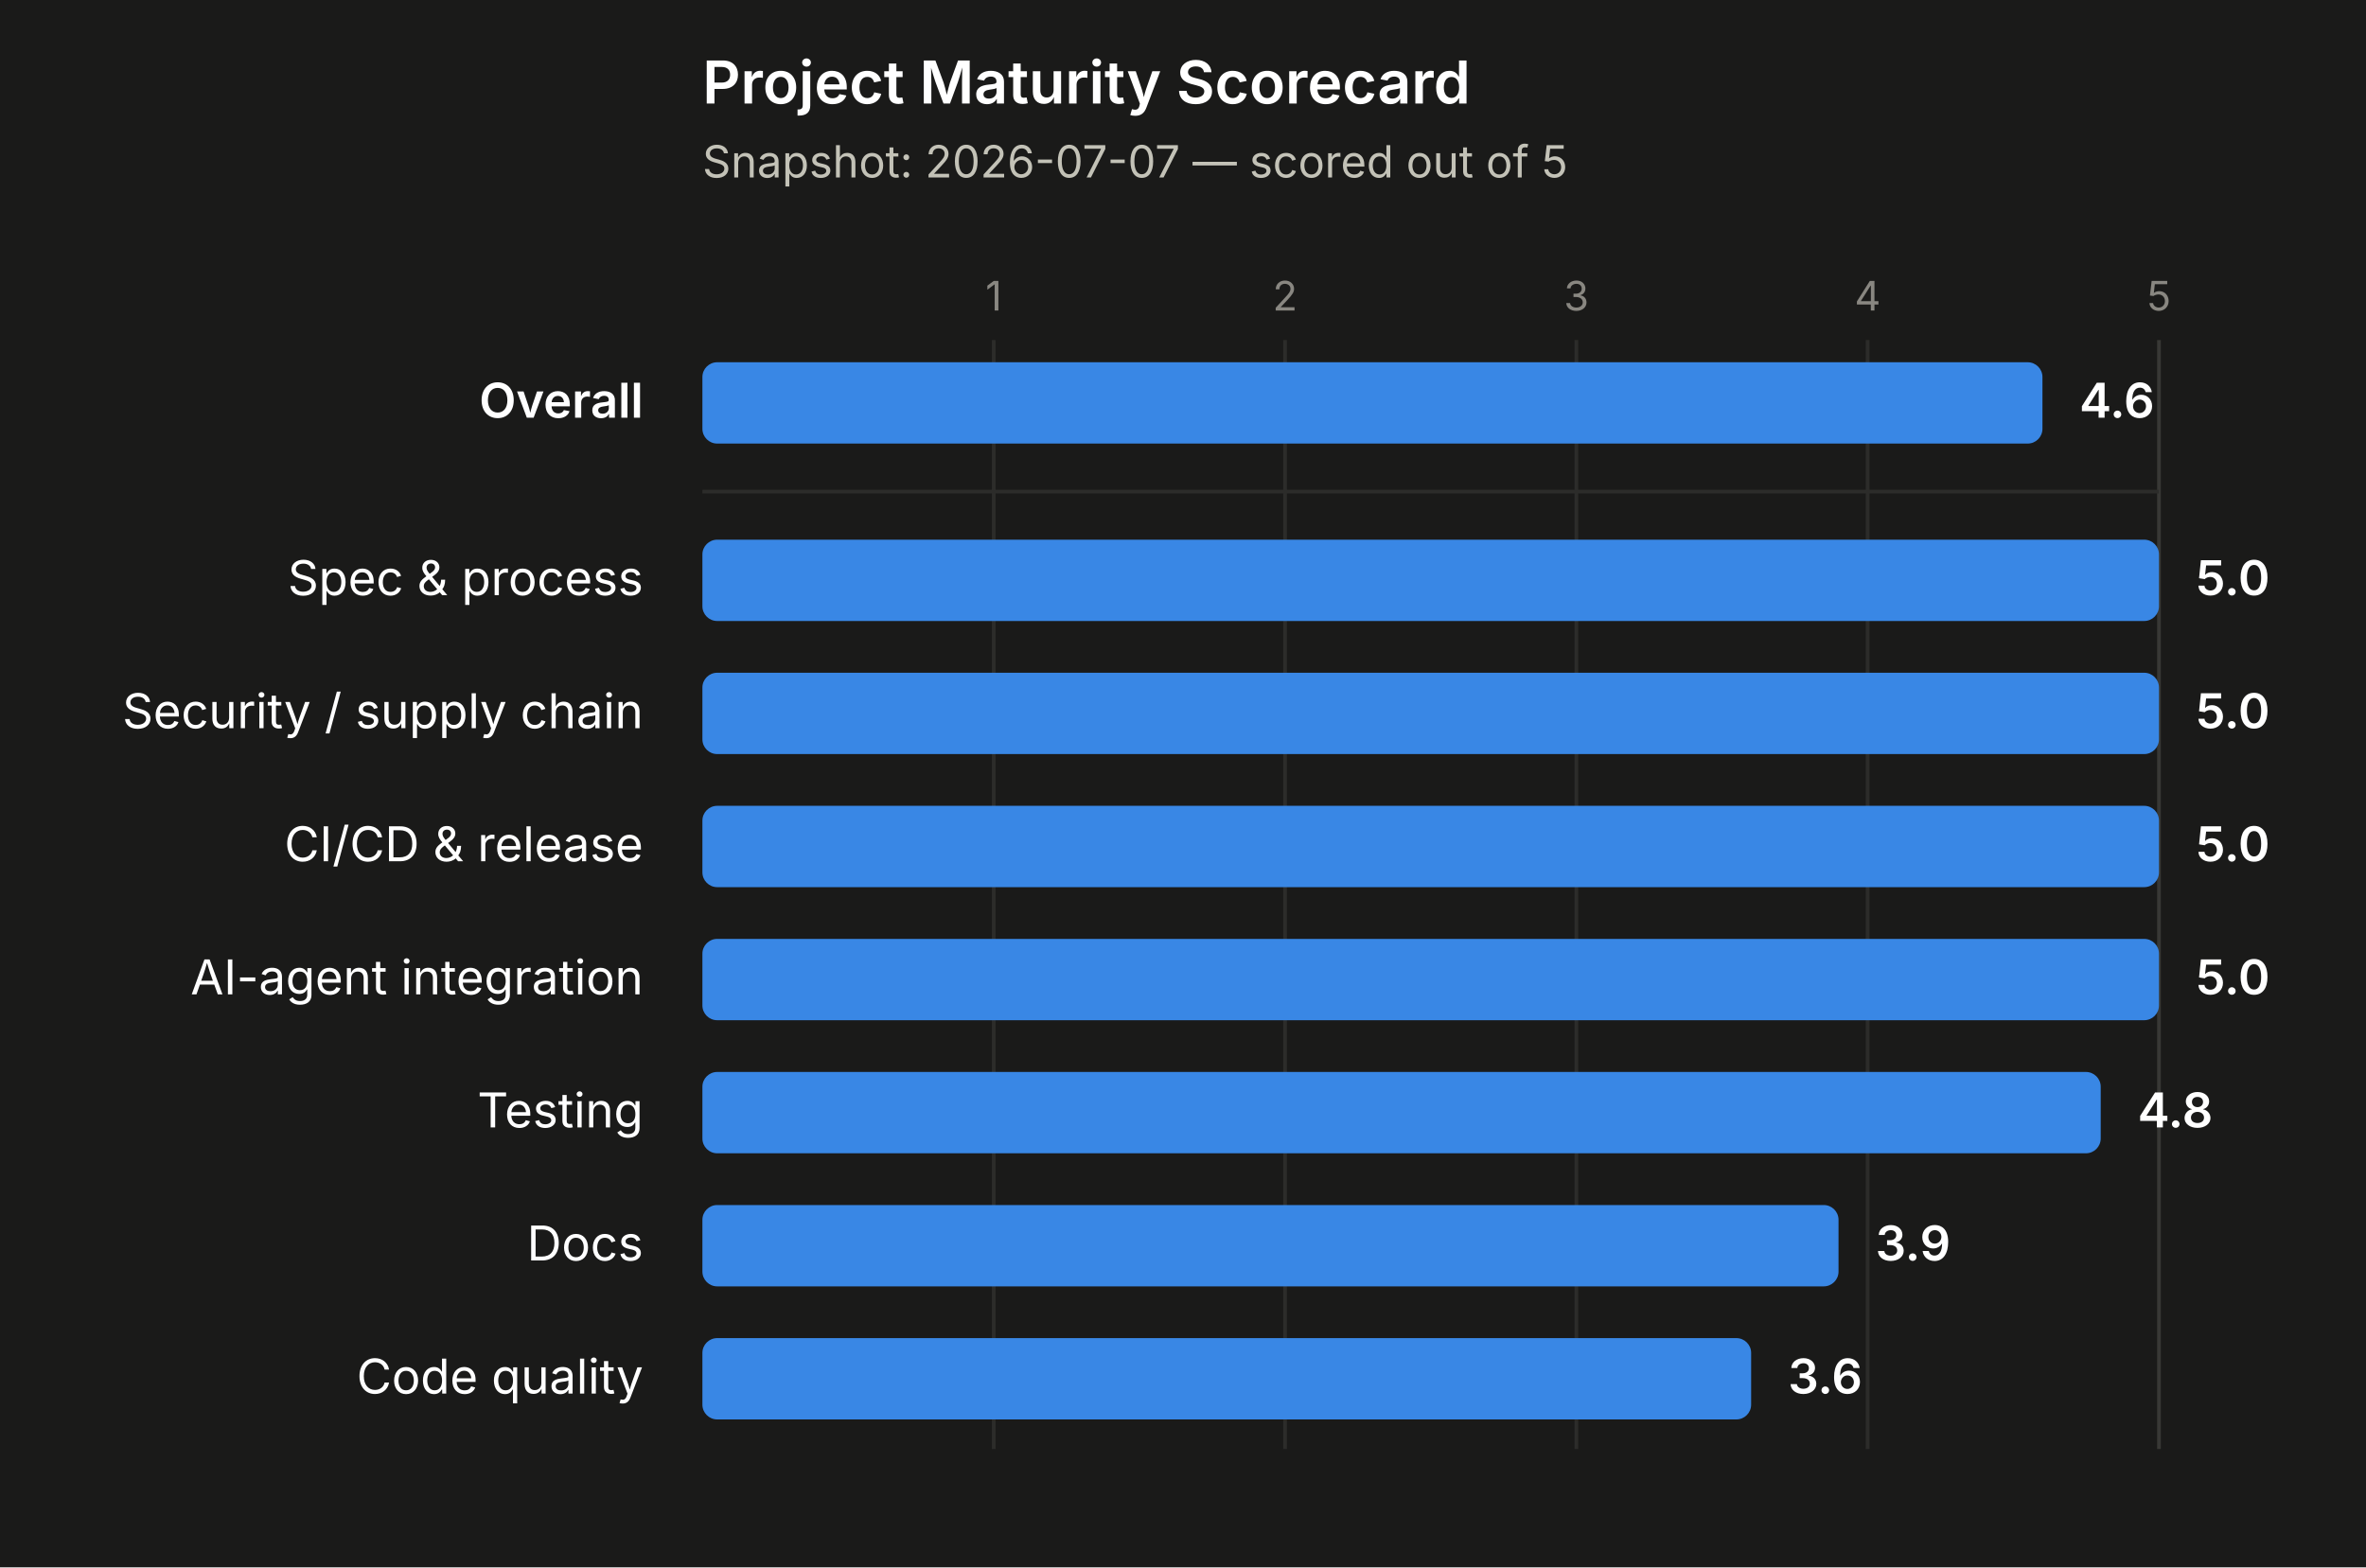
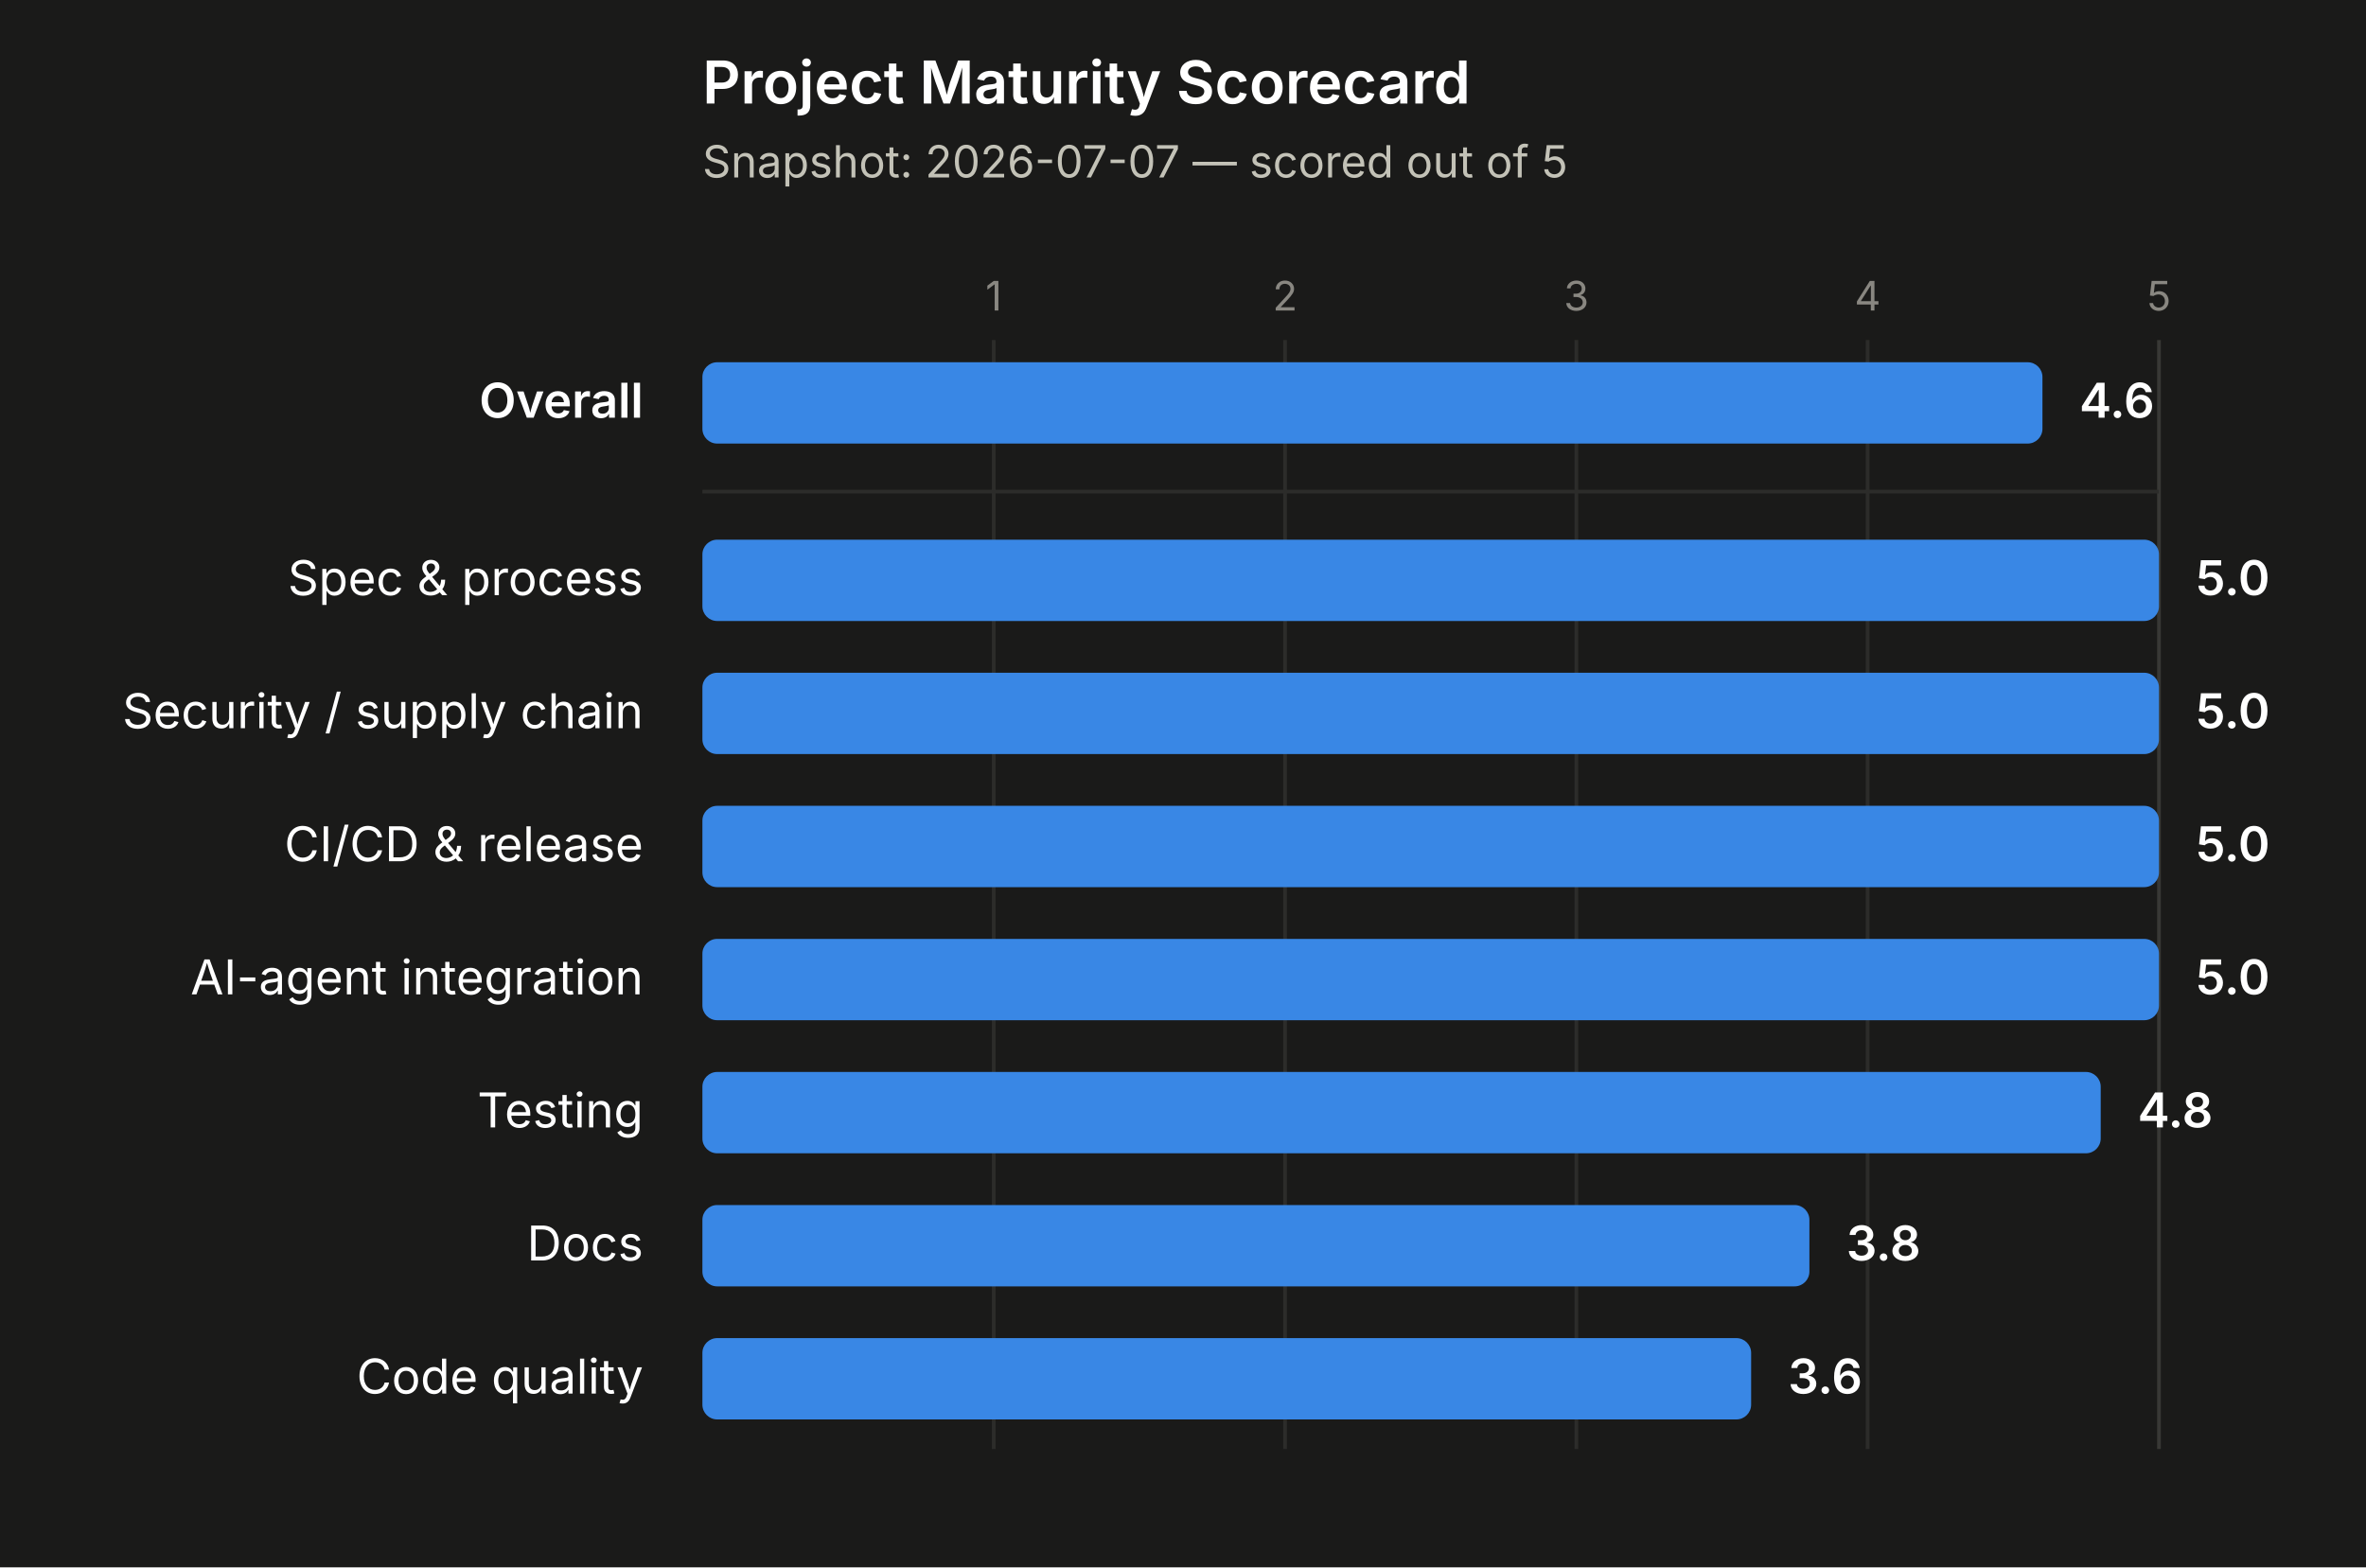
<svg xmlns="http://www.w3.org/2000/svg" width="640" height="424" viewBox="0 0 640 424">
  <rect x="0" y="0" width="640" height="424" fill="#1a1a19" />
  <text x="190" y="28" font-size="16" font-weight="600" fill="#ffffff" font-family="system-ui, -apple-system, 'Segoe UI', sans-serif">Project Maturity Scorecard</text>
  <text x="190" y="48" font-size="12" fill="#c3c2b7" font-family="system-ui, -apple-system, 'Segoe UI', sans-serif">Snapshot: 2026-07-07 — scored out of 5</text>
  <line x1="268.8" y1="92" x2="268.8" y2="392" stroke="#2c2c2a" stroke-width="1" />
  <text x="268.8" y="84" font-size="11" fill="#898781" text-anchor="middle" font-family="system-ui, -apple-system, 'Segoe UI', sans-serif">1</text>
  <line x1="347.6" y1="92" x2="347.6" y2="392" stroke="#2c2c2a" stroke-width="1" />
  <text x="347.6" y="84" font-size="11" fill="#898781" text-anchor="middle" font-family="system-ui, -apple-system, 'Segoe UI', sans-serif">2</text>
  <line x1="426.4" y1="92" x2="426.4" y2="392" stroke="#2c2c2a" stroke-width="1" />
  <text x="426.4" y="84" font-size="11" fill="#898781" text-anchor="middle" font-family="system-ui, -apple-system, 'Segoe UI', sans-serif">3</text>
  <line x1="505.2" y1="92" x2="505.2" y2="392" stroke="#2c2c2a" stroke-width="1" />
  <text x="505.2" y="84" font-size="11" fill="#898781" text-anchor="middle" font-family="system-ui, -apple-system, 'Segoe UI', sans-serif">4</text>
  <line x1="584" y1="92" x2="584" y2="392" stroke="#383835" stroke-width="1" />
  <text x="584" y="84" font-size="11" fill="#898781" text-anchor="middle" font-family="system-ui, -apple-system, 'Segoe UI', sans-serif">5</text>
  <line x1="190" y1="133" x2="584" y2="133" stroke="#2c2c2a" stroke-width="1" />
  <text x="174" y="113" font-size="13" font-weight="600" fill="#ffffff" text-anchor="end" font-family="system-ui, -apple-system, 'Segoe UI', sans-serif">Overall</text>
  <rect x="190" y="98" width="362.48" height="22" rx="4" ry="4" fill="#3987e5" />
  <text x="562.48" y="113" font-size="13" font-weight="600" fill="#ffffff" font-family="system-ui, -apple-system, 'Segoe UI', sans-serif">4.6</text>
  <text x="174" y="161" font-size="13" font-weight="400" fill="#ffffff" text-anchor="end" font-family="system-ui, -apple-system, 'Segoe UI', sans-serif">Spec &amp; process</text>
  <rect x="190" y="146" width="394" height="22" rx="4" ry="4" fill="#3987e5" />
  <text x="594" y="161" font-size="13" font-weight="600" fill="#ffffff" font-family="system-ui, -apple-system, 'Segoe UI', sans-serif">5.0</text>
  <text x="174" y="197" font-size="13" font-weight="400" fill="#ffffff" text-anchor="end" font-family="system-ui, -apple-system, 'Segoe UI', sans-serif">Security / supply chain</text>
  <rect x="190" y="182" width="394" height="22" rx="4" ry="4" fill="#3987e5" />
  <text x="594" y="197" font-size="13" font-weight="600" fill="#ffffff" font-family="system-ui, -apple-system, 'Segoe UI', sans-serif">5.0</text>
  <text x="174" y="233" font-size="13" font-weight="400" fill="#ffffff" text-anchor="end" font-family="system-ui, -apple-system, 'Segoe UI', sans-serif">CI/CD &amp; release</text>
  <rect x="190" y="218" width="394" height="22" rx="4" ry="4" fill="#3987e5" />
  <text x="594" y="233" font-size="13" font-weight="600" fill="#ffffff" font-family="system-ui, -apple-system, 'Segoe UI', sans-serif">5.0</text>
  <text x="174" y="269" font-size="13" font-weight="400" fill="#ffffff" text-anchor="end" font-family="system-ui, -apple-system, 'Segoe UI', sans-serif">AI-agent integration</text>
  <rect x="190" y="254" width="394" height="22" rx="4" ry="4" fill="#3987e5" />
  <text x="594" y="269" font-size="13" font-weight="600" fill="#ffffff" font-family="system-ui, -apple-system, 'Segoe UI', sans-serif">5.0</text>
  <text x="174" y="305" font-size="13" font-weight="400" fill="#ffffff" text-anchor="end" font-family="system-ui, -apple-system, 'Segoe UI', sans-serif">Testing</text>
  <rect x="190" y="290" width="378.24" height="22" rx="4" ry="4" fill="#3987e5" />
  <text x="578.24" y="305" font-size="13" font-weight="600" fill="#ffffff" font-family="system-ui, -apple-system, 'Segoe UI', sans-serif">4.8</text>
  <text x="174" y="341" font-size="13" font-weight="400" fill="#ffffff" text-anchor="end" font-family="system-ui, -apple-system, 'Segoe UI', sans-serif">Docs</text>
-   <rect x="190" y="326" width="307.32" height="22" rx="4" ry="4" fill="#3987e5" />
-   <text x="507.32" y="341" font-size="13" font-weight="600" fill="#ffffff" font-family="system-ui, -apple-system, 'Segoe UI', sans-serif">3.9</text>
+   <rect x="190" y="326" width="299.44" height="22" rx="4" ry="4" fill="#3987e5" />
+   <text x="499.44" y="341" font-size="13" font-weight="600" fill="#ffffff" font-family="system-ui, -apple-system, 'Segoe UI', sans-serif">3.8</text>
  <text x="174" y="377" font-size="13" font-weight="400" fill="#ffffff" text-anchor="end" font-family="system-ui, -apple-system, 'Segoe UI', sans-serif">Code quality</text>
  <rect x="190" y="362" width="283.68" height="22" rx="4" ry="4" fill="#3987e5" />
  <text x="483.68" y="377" font-size="13" font-weight="600" fill="#ffffff" font-family="system-ui, -apple-system, 'Segoe UI', sans-serif">3.6</text>
</svg>
